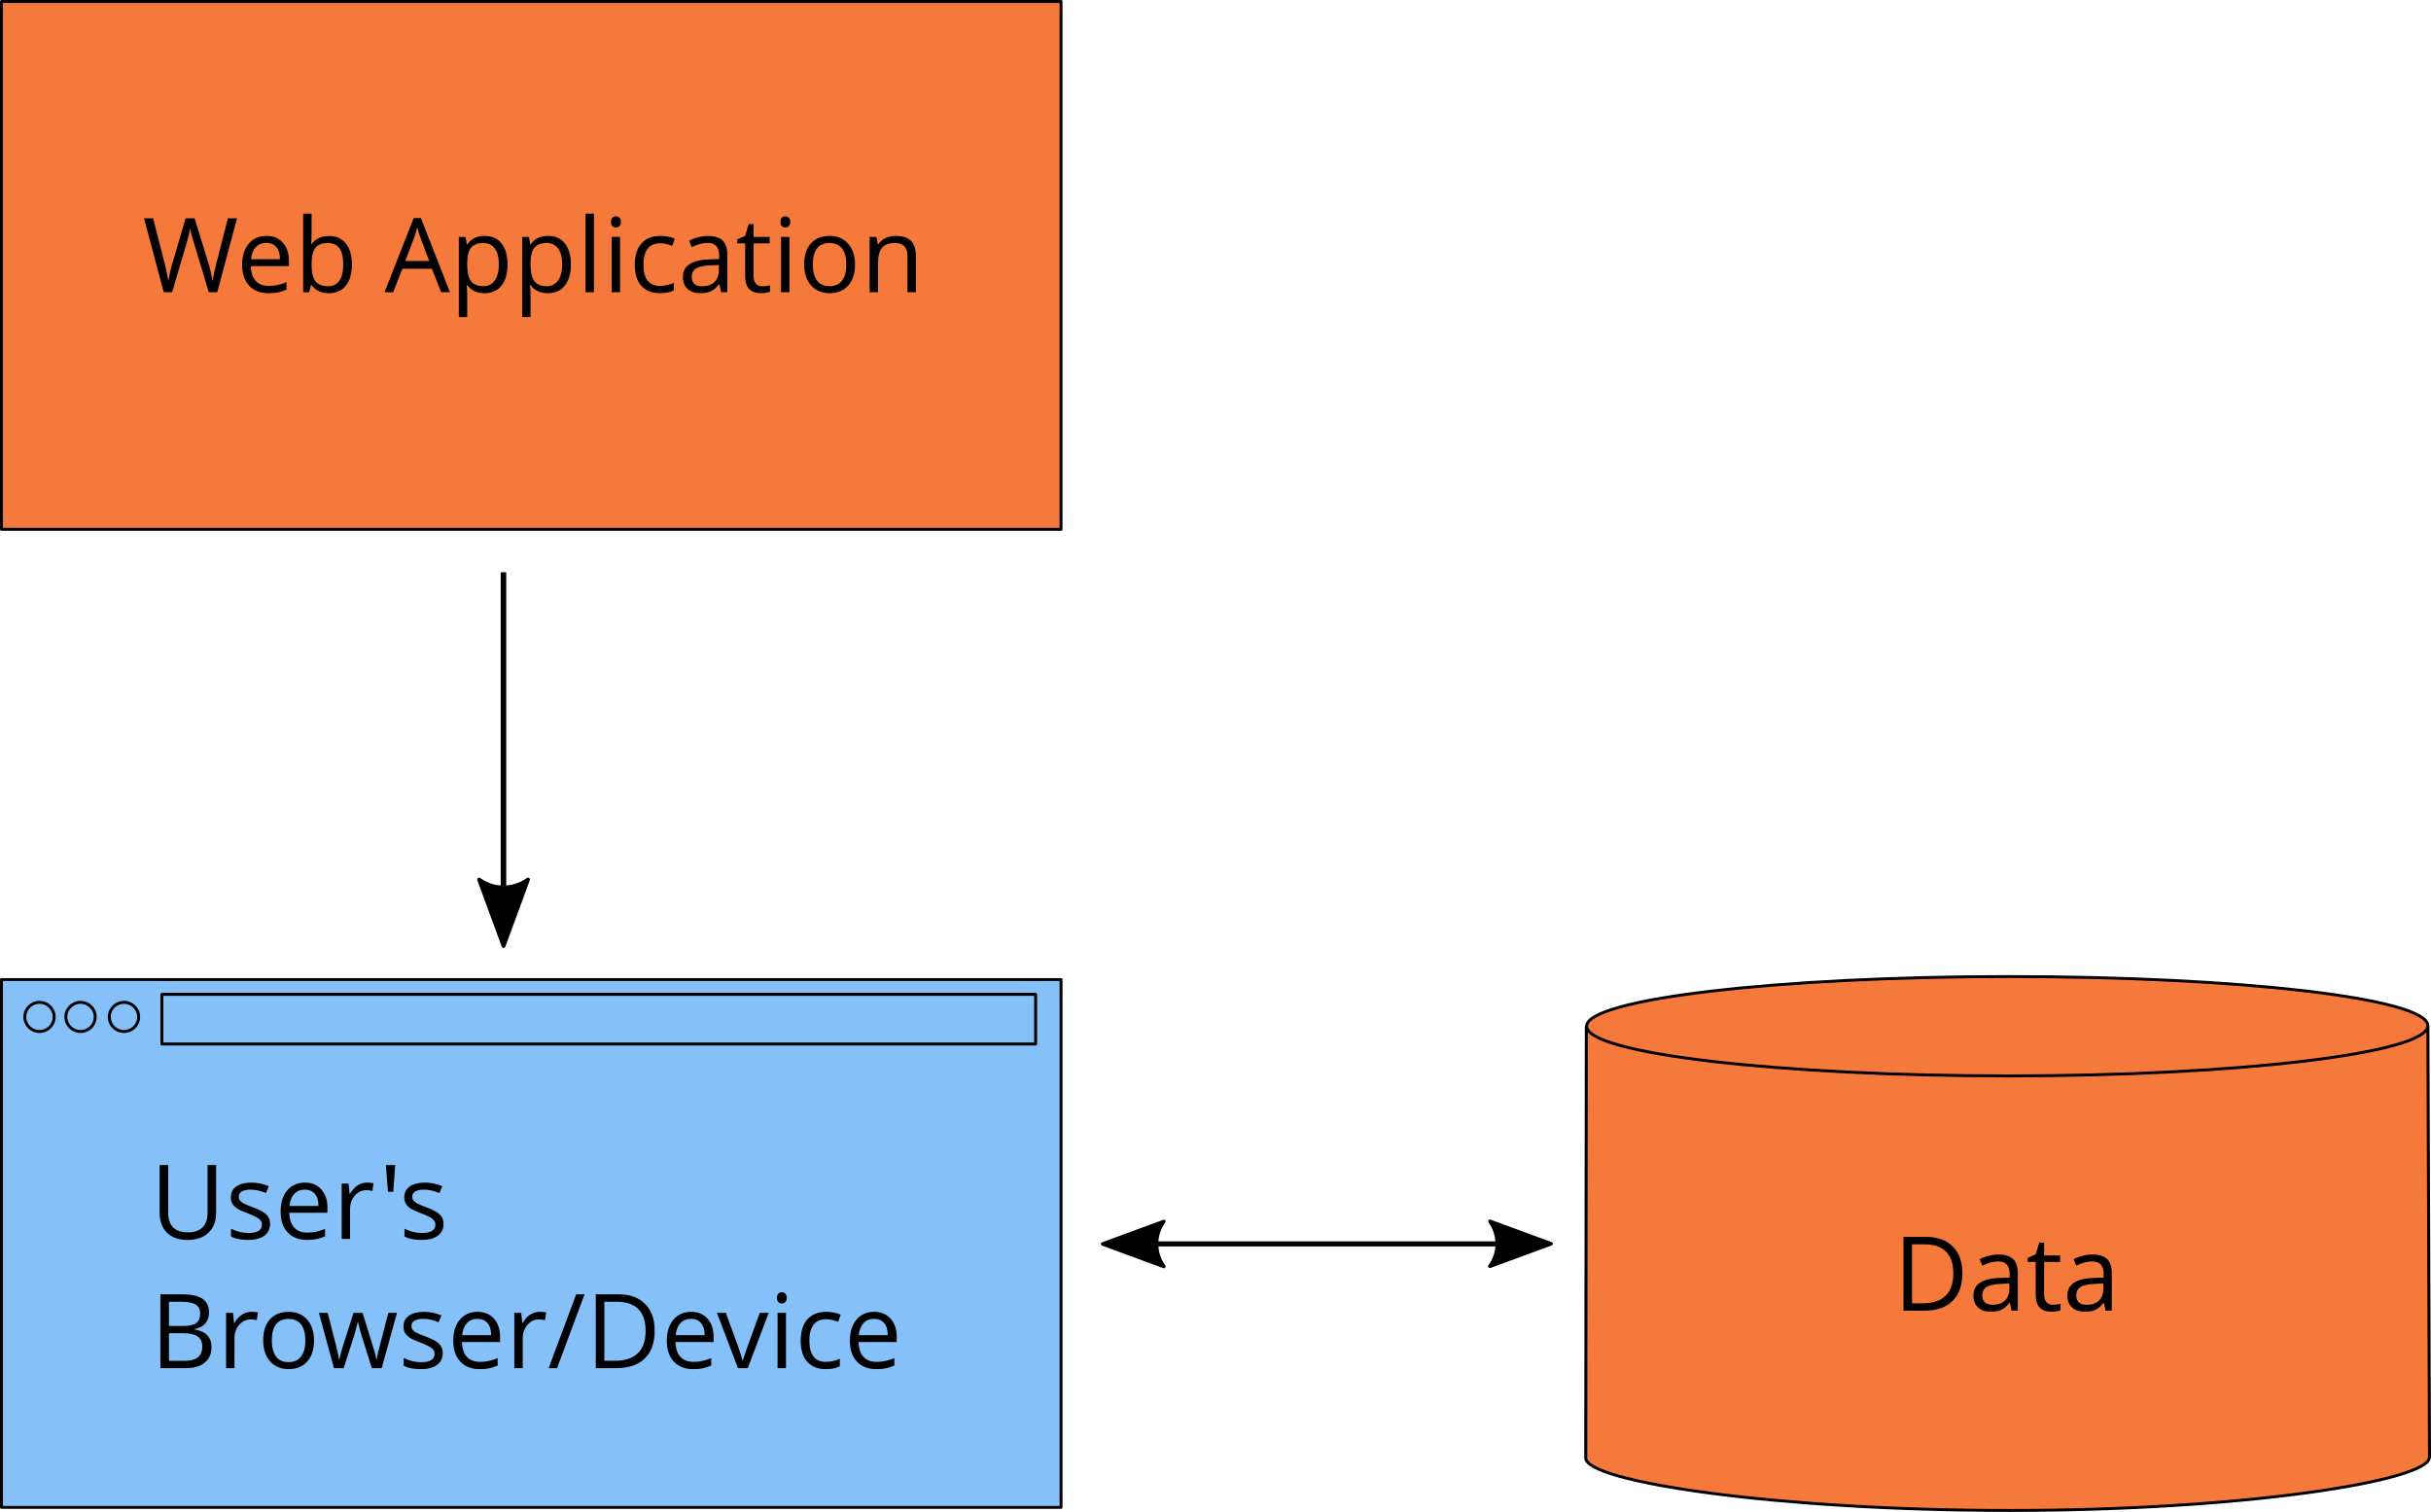
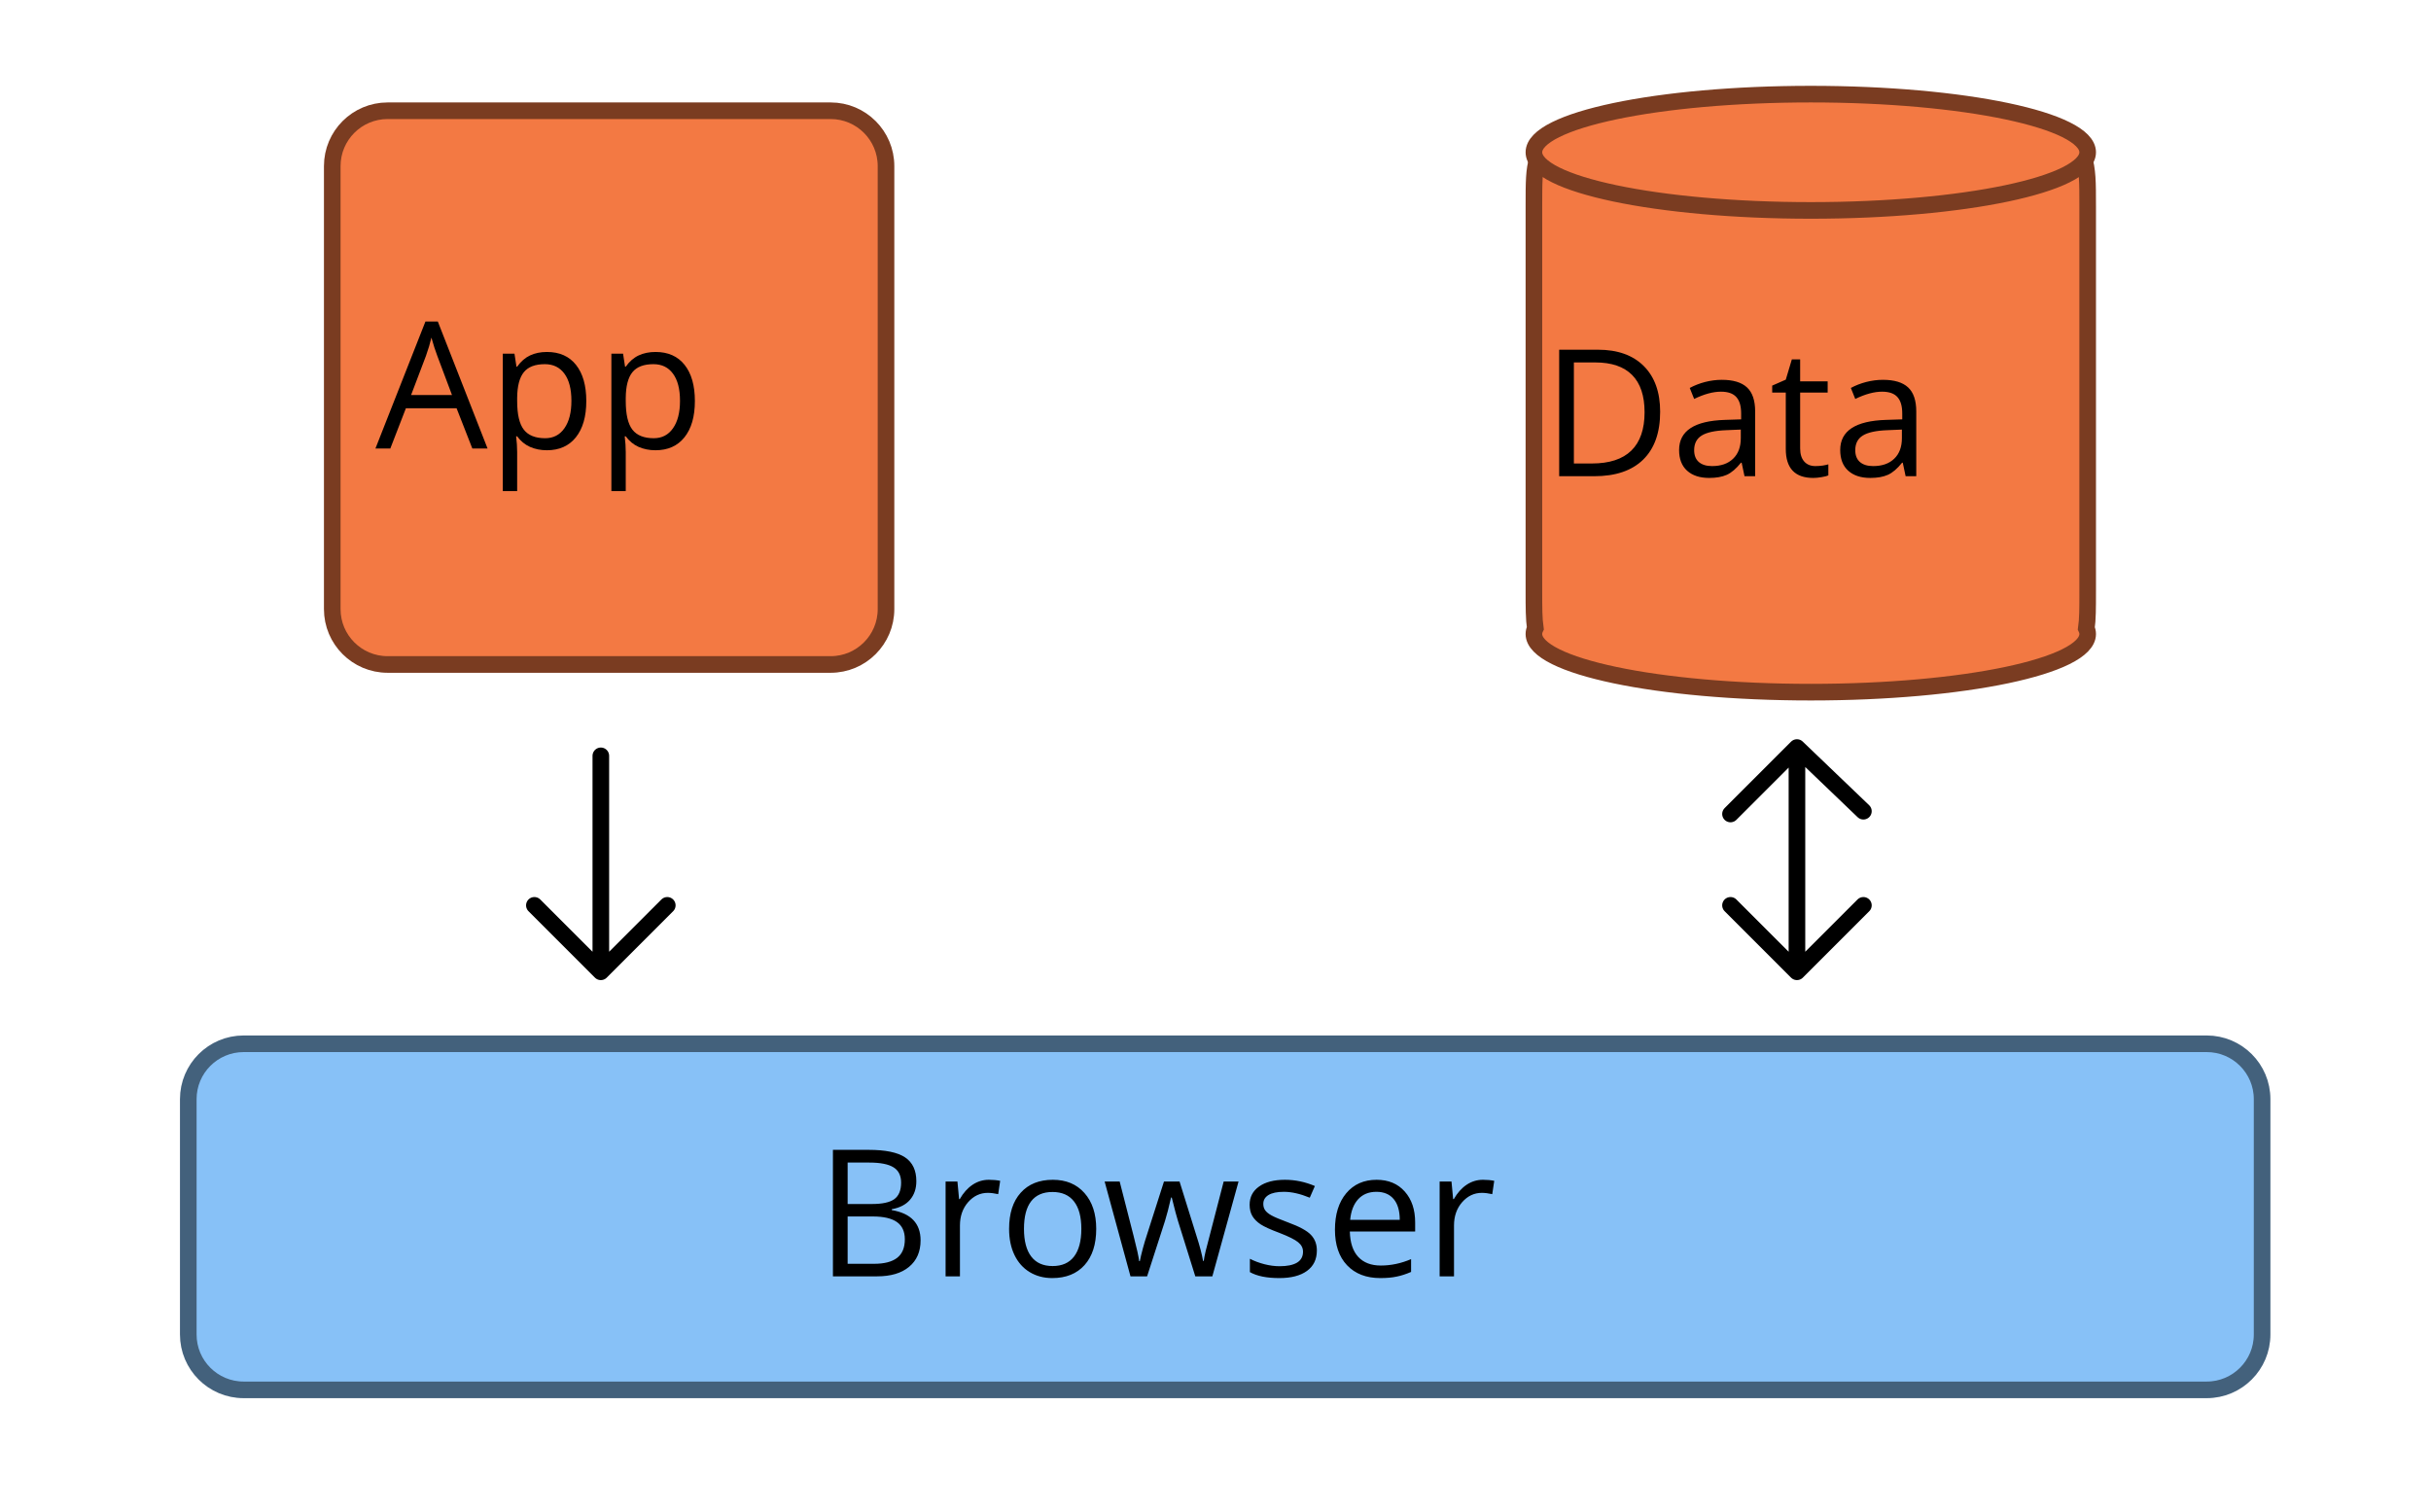
- <svg xmlns="http://www.w3.org/2000/svg" id="svg2" viewBox="0 0 411.492 255.935" height="72.23mm" width="116.13mm" version="1.1">
-   <style>
-   .developer {fill: #f5793a;}
-   .user {fill: #85c0f9;}
-  </style>
-   <defs id="defs4">
-     <marker id="marker7744" refY="0" refX="0" orient="auto" overflow="visible">
-       <path id="path7746" stroke-linejoin="round" d="m8.719 4.034-10.926-4.018 10.926-4.018c-1.746 2.372-1.735 5.617-6e-7 8.035z" fill-rule="evenodd" transform="matrix(1.1,0,0,1.1,1.1,0)" stroke="#000" stroke-width=".625" />
-     </marker>
-     <marker id="marker4847-9" refY="0" refX="0" overflow="visible" orient="auto">
-       <path id="path4849-7" stroke-linejoin="round" d="m8.719 4.034-10.926-4.018 10.926-4.018c-1.746 2.372-1.735 5.617-6e-7 8.035z" fill-rule="evenodd" transform="matrix(-1.1,0,0,-1.1,-1.1,0)" stroke="#000" stroke-width=".625" />
-     </marker>
-     <marker id="Arrow2Lend-5" refY="0" refX="0" orient="auto" overflow="visible">
-       <path id="path4442-8" stroke-linejoin="round" d="m8.719 4.034-10.926-4.018 10.926-4.018c-1.746 2.372-1.735 5.617-6e-7 8.035z" fill-rule="evenodd" transform="matrix(-1.1,0,0,-1.1,-1.1,0)" stroke="#000" stroke-width=".625" />
-     </marker>
-   </defs>
-   <g id="layer1" transform="translate(-116.49 -415.82)">
-     <path class="user" id="path4158-2-9" stroke-linejoin="round" d="m139.96 587.96a2.484 2.469 0 0 1 -2.484 2.469 2.484 2.469 0 0 1 -2.484 -2.469 2.484 2.469 0 0 1 2.484 -2.469 2.484 2.469 0 0 1 2.484 2.469zm-7.354 0a2.484 2.469 0 0 1 -2.484 2.469 2.484 2.469 0 0 1 -2.484 -2.469 2.484 2.469 0 0 1 2.484 -2.469 2.484 2.469 0 0 1 2.484 2.469zm-6.945 0a2.484 2.469 0 0 1 -2.484 2.469 2.484 2.469 0 0 1 -2.484 -2.469 2.484 2.469 0 0 1 2.484 -2.469 2.484 2.469 0 0 1 2.484 2.469zm18.229-3.822h147.9v8.4h-147.9zm-27.149-2.5h179.35v89.346h-179.35z" stroke="#000" stroke-linecap="round" stroke-width=".5" />
-     <rect class="developer" id="rect4136-6-9" stroke-linejoin="round" height="89.346" width="179.35" stroke="#000" stroke-linecap="round" y="416.07" x="116.74" stroke-width=".5" />
-     <g id="g4325-8" transform="matrix(.6699 0 0 .64772 373.6 292.31)" stroke-width=".759">
-       <path class="developer" id="path1934-3" stroke-linejoin="round" d="m229.66 458.75c0 7.166-47.748 13.111-105.8 13.111-58.056 0-106.75-5.816-106.75-12.982 0-7.166 48.693-12.982 106.75-12.982 58.056 0 105.8 5.687 105.8 12.853zm0.008-0.025 0.41 112.77c0 6.303-47.5 13.936-106.03 13.936-58.527 0-107.17-7.423-107.17-13.726l0.151-112.85" stroke="#000" stroke-width=".759" />
-     </g>
-     <text id="text4367-6" style="word-spacing:0px;letter-spacing:0px" xml:space="preserve" font-size="40px" line-height="125%" y="465.285" x="140.641" font-family="Sans" fill="#000000">
-       <tspan id="tspan4369-55" font-size="17.5px" y="465.285" x="140.641" font-family="'Open Sans'">Web Application</tspan>
-     </text>
-     <text id="text4367-4-3" style="word-spacing:0px;letter-spacing:0px" xml:space="preserve" font-size="40px" line-height="125%" y="637.699" x="436.967" font-family="Sans" fill="#000000">
-       <tspan id="tspan4389-9" font-size="17.5px" y="637.699" x="436.967" font-family="'Open Sans'">Data</tspan>
-     </text>
-     <text id="text4367-40-9" style="word-spacing:0px;letter-spacing:0px" xml:space="preserve" font-size="17.5px" line-height="125%" y="625.538" x="141.919" font-family="'Open Sans'" fill="#000000">
-       <tspan id="tspan4369-5-5" y="625.538" x="141.919">User's</tspan>
-       <tspan id="tspan6317-9" y="647.413" x="141.919">Browser/Device</tspan>
-     </text>
-     <path id="path4415-4" marker-end="url(#Arrow2Lend-5)" d="m304.28 626.38h73.618" marker-start="url(#marker7744)" stroke="#000" stroke-width="0.862" fill="none" />
-     <path id="path4781-1" marker-end="url(#marker4847-9)" d="m201.71 512.69v62.03" stroke="#000" stroke-width=".937px" fill="none" />
-   </g>
+ <svg xmlns="http://www.w3.org/2000/svg" version="1.1" width="439" height="273" xml:space="preserve" id="canvas6">
+   <rect id="canvas6-rectangle" stroke="rgb(122, 60, 33)" stroke-width="3" fill="rgb(243, 121, 67)" x="60" y="20" width="100" height="100" rx="10" />
+   <text fill="rgb(0, 0, 0)" font-family="'Open Sans', sans-serif" font-size="32" x="80.66" y="20" text-anchor="middle">
+     <tspan x="110" y="81">App</tspan>
+   </text>
+   <path id="canvas6-bezier2" stroke="rgb(122, 60, 33)" stroke-width="3" stroke-miterlimit="10" fill="rgb(243, 121, 67)" d="M 370.3,22.65 L 370.69,22.75 C 373.27,23.69 375.31,25.73 376.25,28.31 377,30.68 377,32.88 377,37.29 L 377,106.71 C 377,109.84 377,111.86 376.76,113.48 376.92,113.81 377,114.15 377,114.5 377,120.3 354.61,125 327,125 299.39,125 277,120.3 277,114.5 277,114.15 277.08,113.8 277.25,113.45 277,111.74 277,109.75 277,106.71 L 277,37.29 C 277,32.88 277,30.68 277.65,28.7 L 277.75,28.31 C 278.69,25.73 280.73,23.69 283.31,22.75 285.68,22 287.88,22 292.29,22 L 361.71,22 C 366.12,22 368.32,22 370.3,22.65 Z M 370.3,22.65" />
+   <ellipse id="canvas6-oval" stroke="rgb(122, 60, 33)" stroke-width="3" fill="rgb(243, 121, 67)" cx="327" cy="27.5" rx="50" ry="10.5" />
+   <text fill="rgb(0, 0, 0)" font-family="'Open Sans', sans-serif" font-size="32" x="292.51" y="25" text-anchor="middle">
+     <tspan x="326" y="86">Data</tspan>
+   </text>
+   <rect id="canvas6-rectangle3" stroke="rgb(67, 97, 124)" stroke-width="3" fill="rgb(135, 193, 247)" x="34" y="188.5" width="374.5" height="62.5" rx="10" />
+   <text fill="rgb(0, 0, 0)" font-family="'Open Sans', sans-serif" font-size="32" x="162.02" y="188.5" text-anchor="middle">
+     <tspan x="221.25" y="230.5">Browser</tspan>
+   </text>
+   <path id="canvas6-bezier12" stroke="rgb(0, 0, 0)" stroke-width="3" stroke-linecap="round" stroke-linejoin="round" stroke-miterlimit="10" fill="none" d="M 1,12 L 39,12 M 0,12 L 12,-0 M 0,12 L 12,24" transform="translate(96.5, 175.5) rotate(-90)" />
+   <path id="canvas6-bezier" stroke="rgb(0, 0, 0)" stroke-width="3" stroke-linecap="round" stroke-linejoin="round" stroke-miterlimit="10" fill="none" d="M 1,12 L 39,12 M 0,12 L 12,-0 M 0,12 L 12,24 M 40.5,12 L 28.5,-0 M 29,24 L 40.5,12" transform="translate(312.5, 175.5) rotate(-90)" />
</svg>
